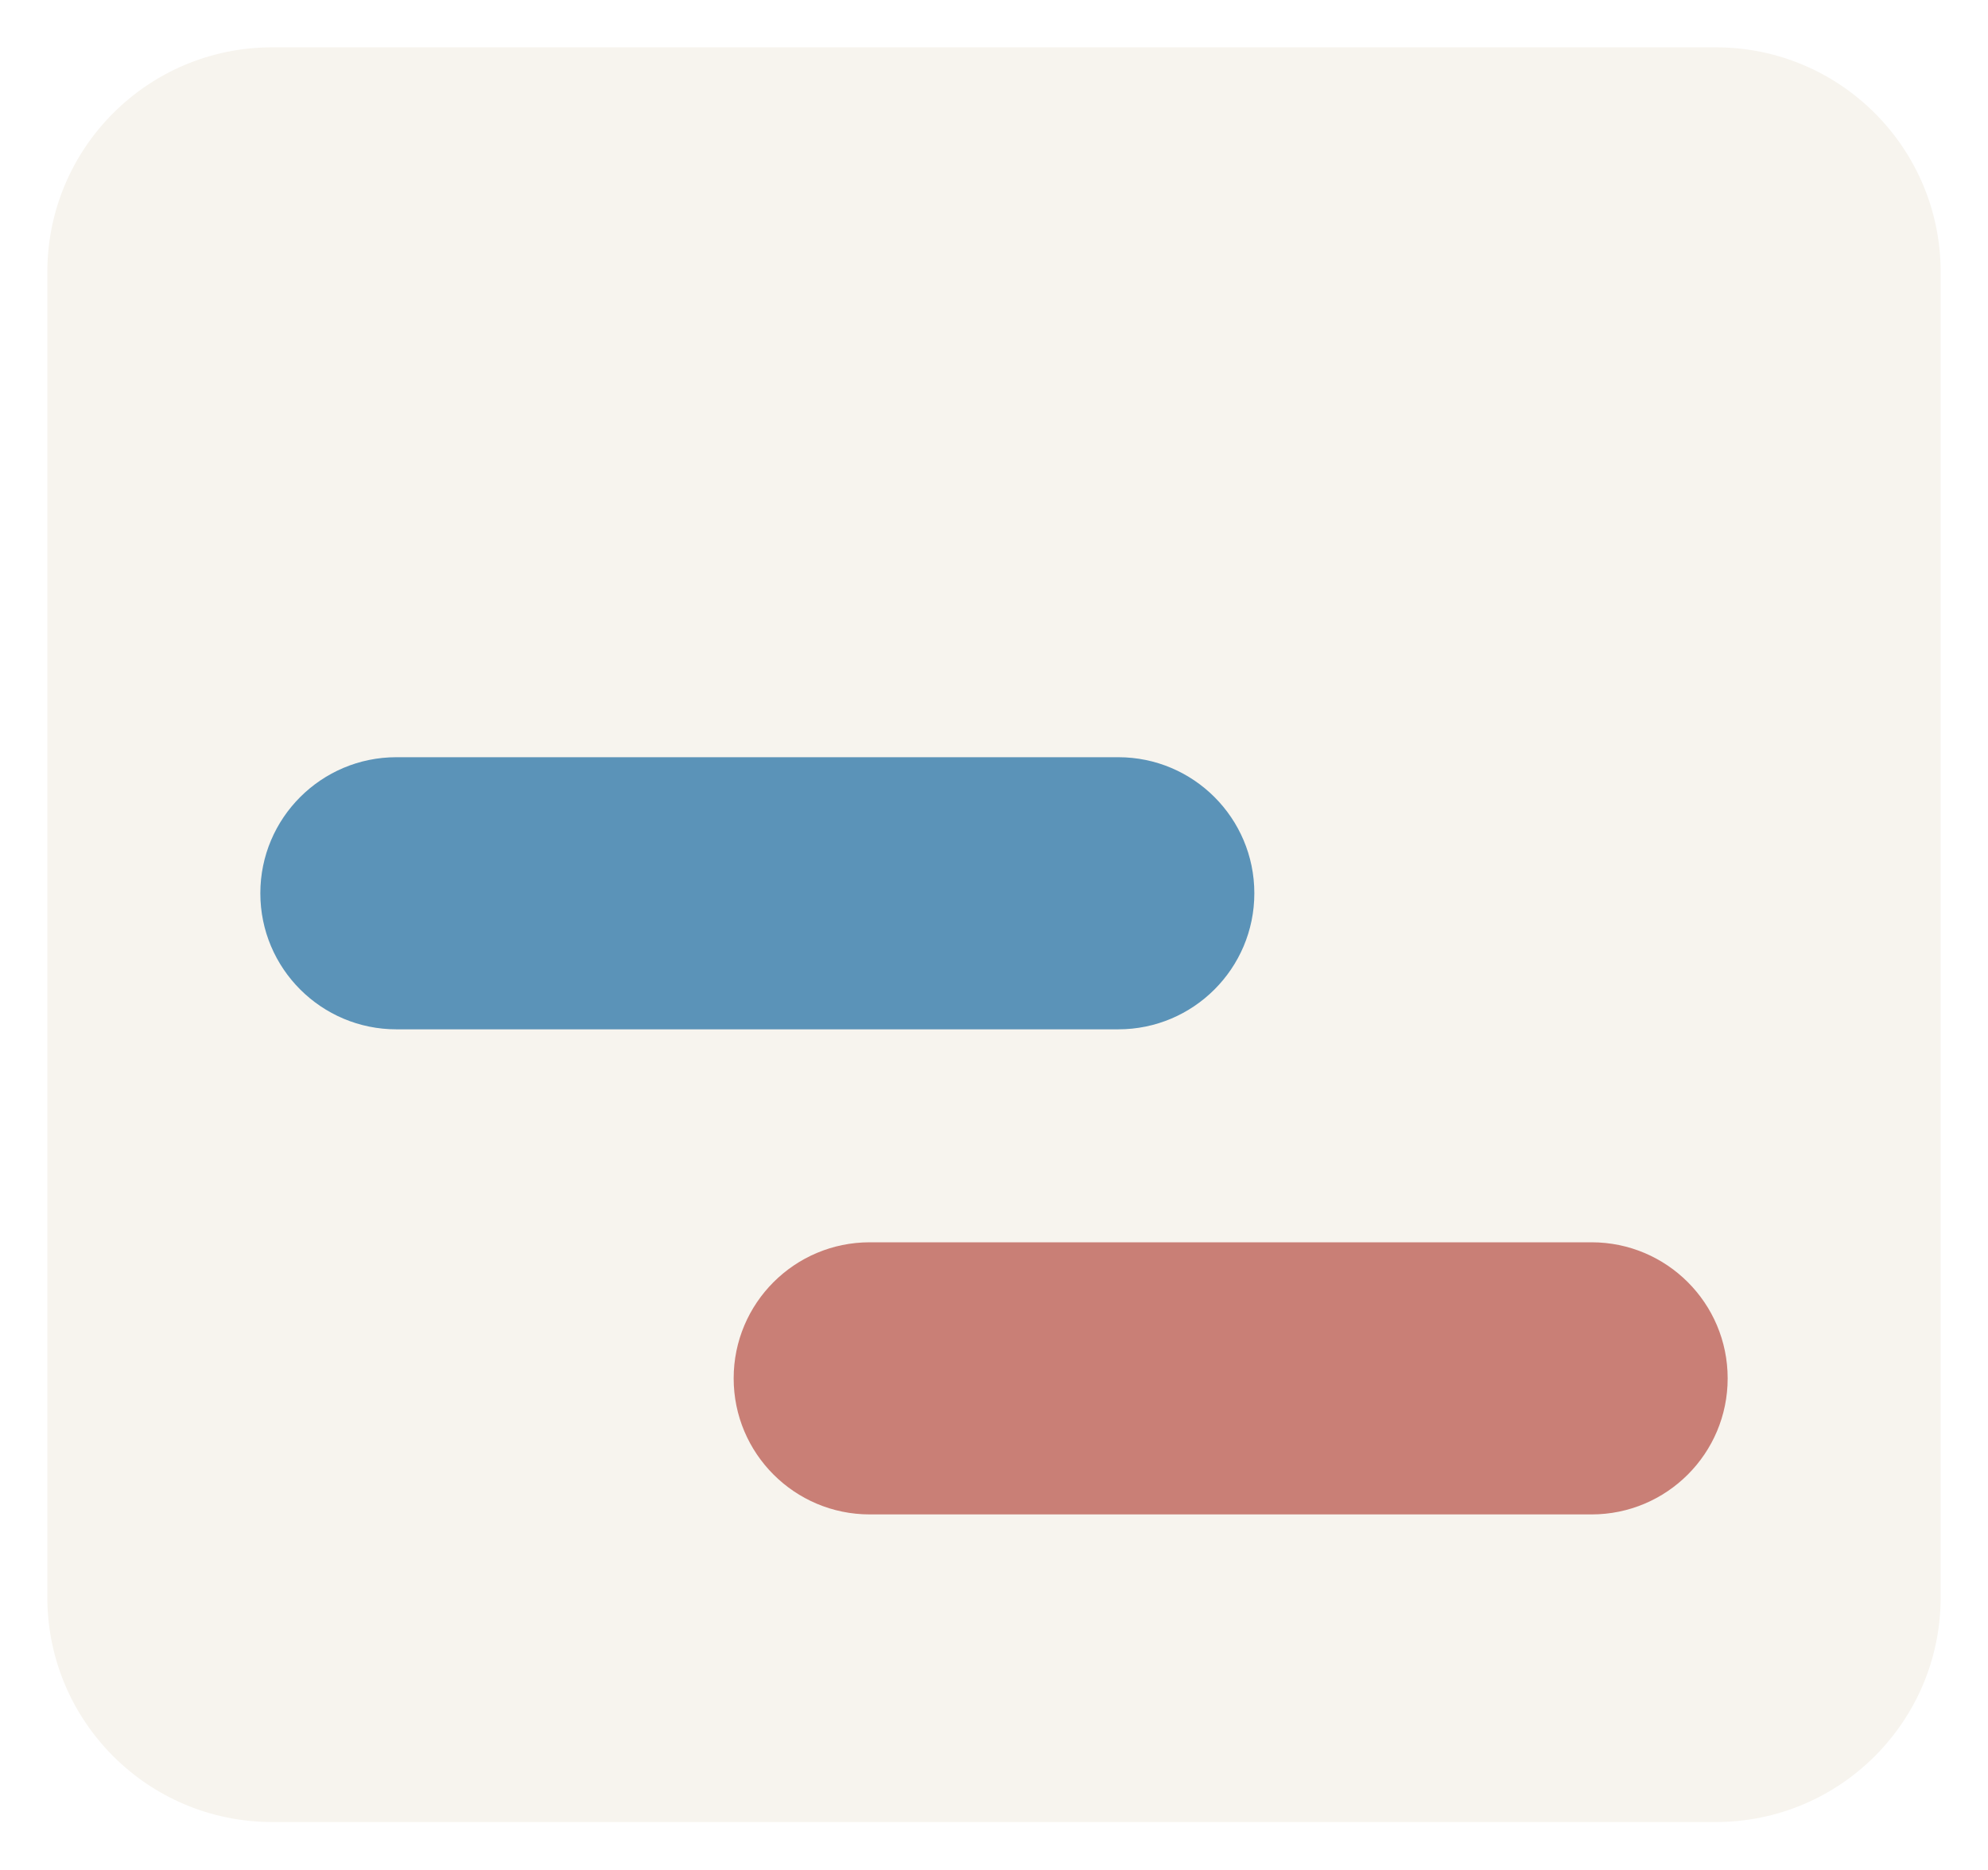
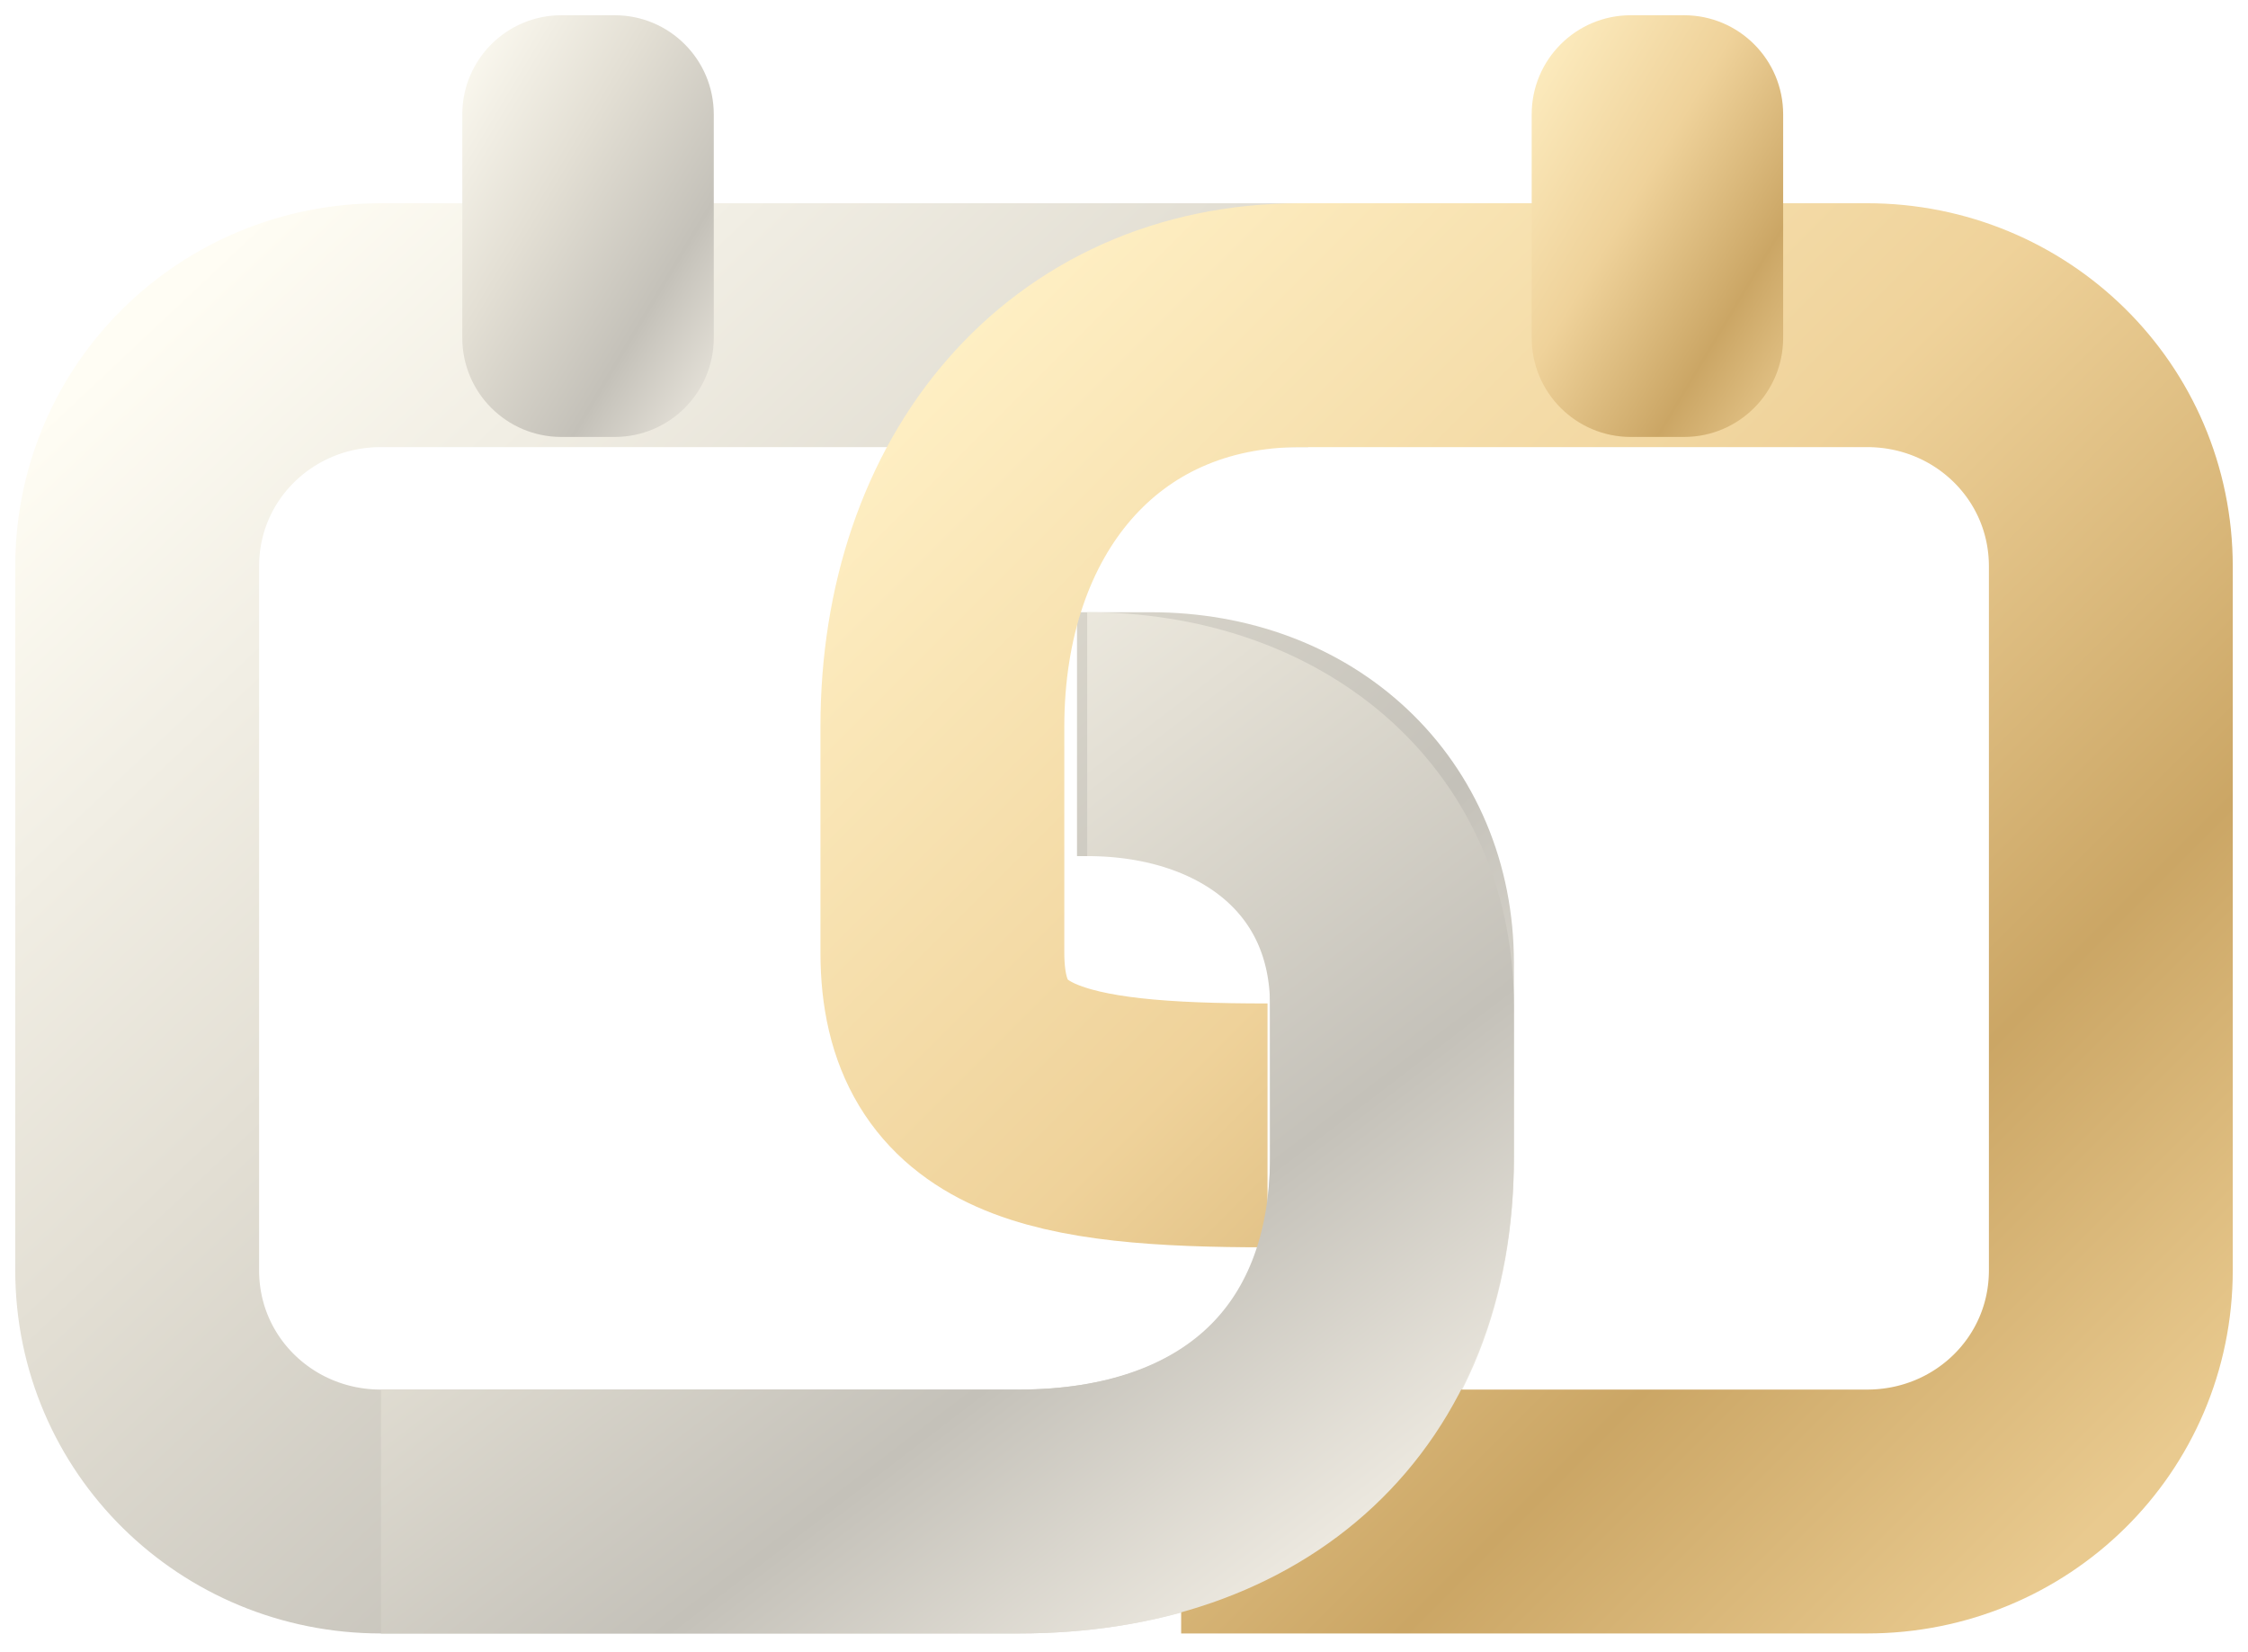
- <svg xmlns="http://www.w3.org/2000/svg" viewBox="88 112 336 316" role="img" aria-label="Pair Board">
-   <rect x="96" y="120" width="320" height="300" rx="38" fill="#f7f4ee" />
-   <rect x="132" y="240" width="168" height="46" rx="23" fill="#5b93b8" />
-   <rect x="212" y="322" width="168" height="46" rx="23" fill="#c97f76" />
+ <svg xmlns="http://www.w3.org/2000/svg" viewBox="185 285 885 650" role="img" aria-label="Pair Board">
+   <defs>
+     <linearGradient id="platinum" x1="0" y1="0" x2="1" y2="1" gradientUnits="objectBoundingBox">
+       <stop offset="0" stop-color="#fffdf4" />
+       <stop offset="0.38" stop-color="#e3dfd4" />
+       <stop offset="0.72" stop-color="#c4c1b9" />
+       <stop offset="1" stop-color="#eeeae1" />
+     </linearGradient>
+     <linearGradient id="gold" x1="0" y1="0" x2="1" y2="1" gradientUnits="objectBoundingBox">
+       <stop offset="0" stop-color="#fff0c5" />
+       <stop offset="0.42" stop-color="#efd29a" />
+       <stop offset="0.75" stop-color="#cba665" />
+       <stop offset="1" stop-color="#e9ca8f" />
+     </linearGradient>
+   </defs>
+   <path d="M 700 413 H 335 C 282 413 239 455 239 508 V 785 C 239 838 282 880 335 880 H 586 C 675 880 733 829 733 741 V 664 C 733 611 693 574 638 574 H 609" fill="none" stroke="url(#platinum)" stroke-width="96" stroke-linecap="butt" stroke-linejoin="round" />
+   <path d="M 650 880 H 920 C 973 880 1016 838 1016 785 V 508 C 1016 455 973 413 920 413 H 697 C 611 413 556 480 556 571 V 660 C 556 719 601 728 684 728" fill="none" stroke="url(#gold)" stroke-width="96" stroke-linecap="butt" stroke-linejoin="round" />
+   <path d="M 613 574 C 681 574 733 615 733 681 V 740 C 733 828 675 880 586 880 H 335" fill="none" stroke="url(#platinum)" stroke-width="96" stroke-linecap="butt" stroke-linejoin="round" />
+   <rect x="367" y="291" width="99" height="166" rx="39" fill="url(#platinum)" />
+   <rect x="788" y="291" width="99" height="166" rx="39" fill="url(#gold)" />
</svg>
